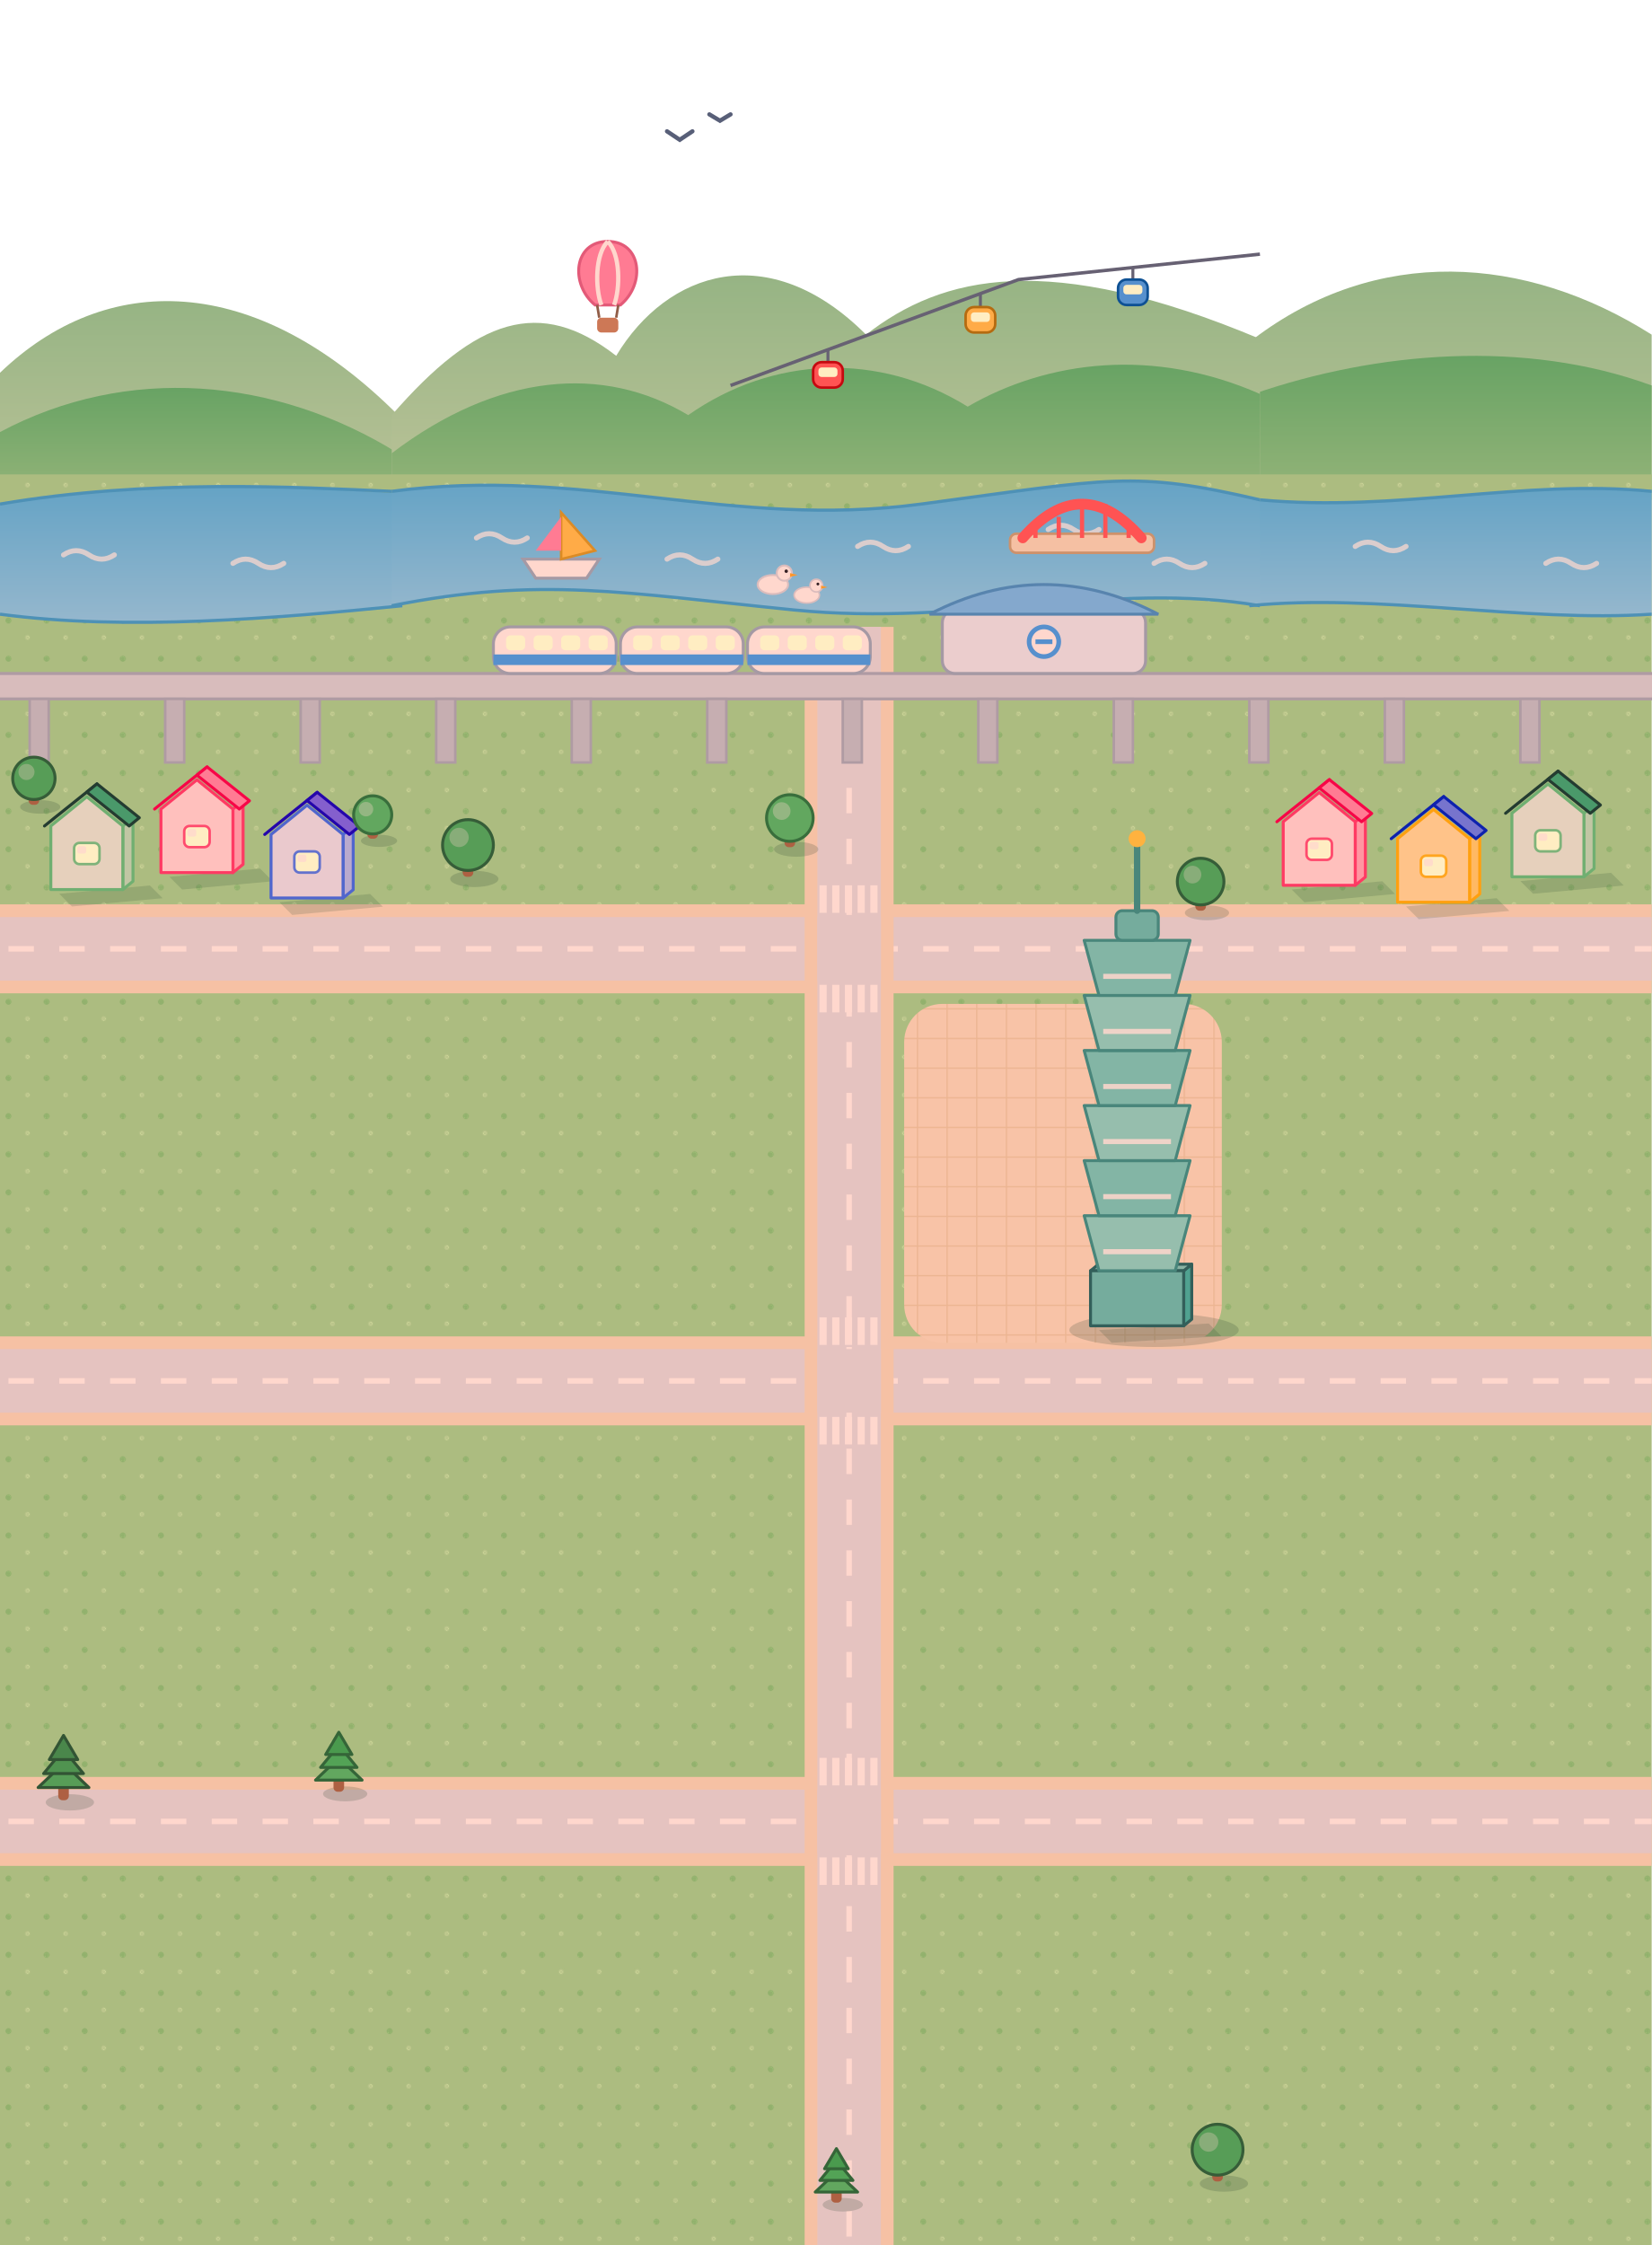
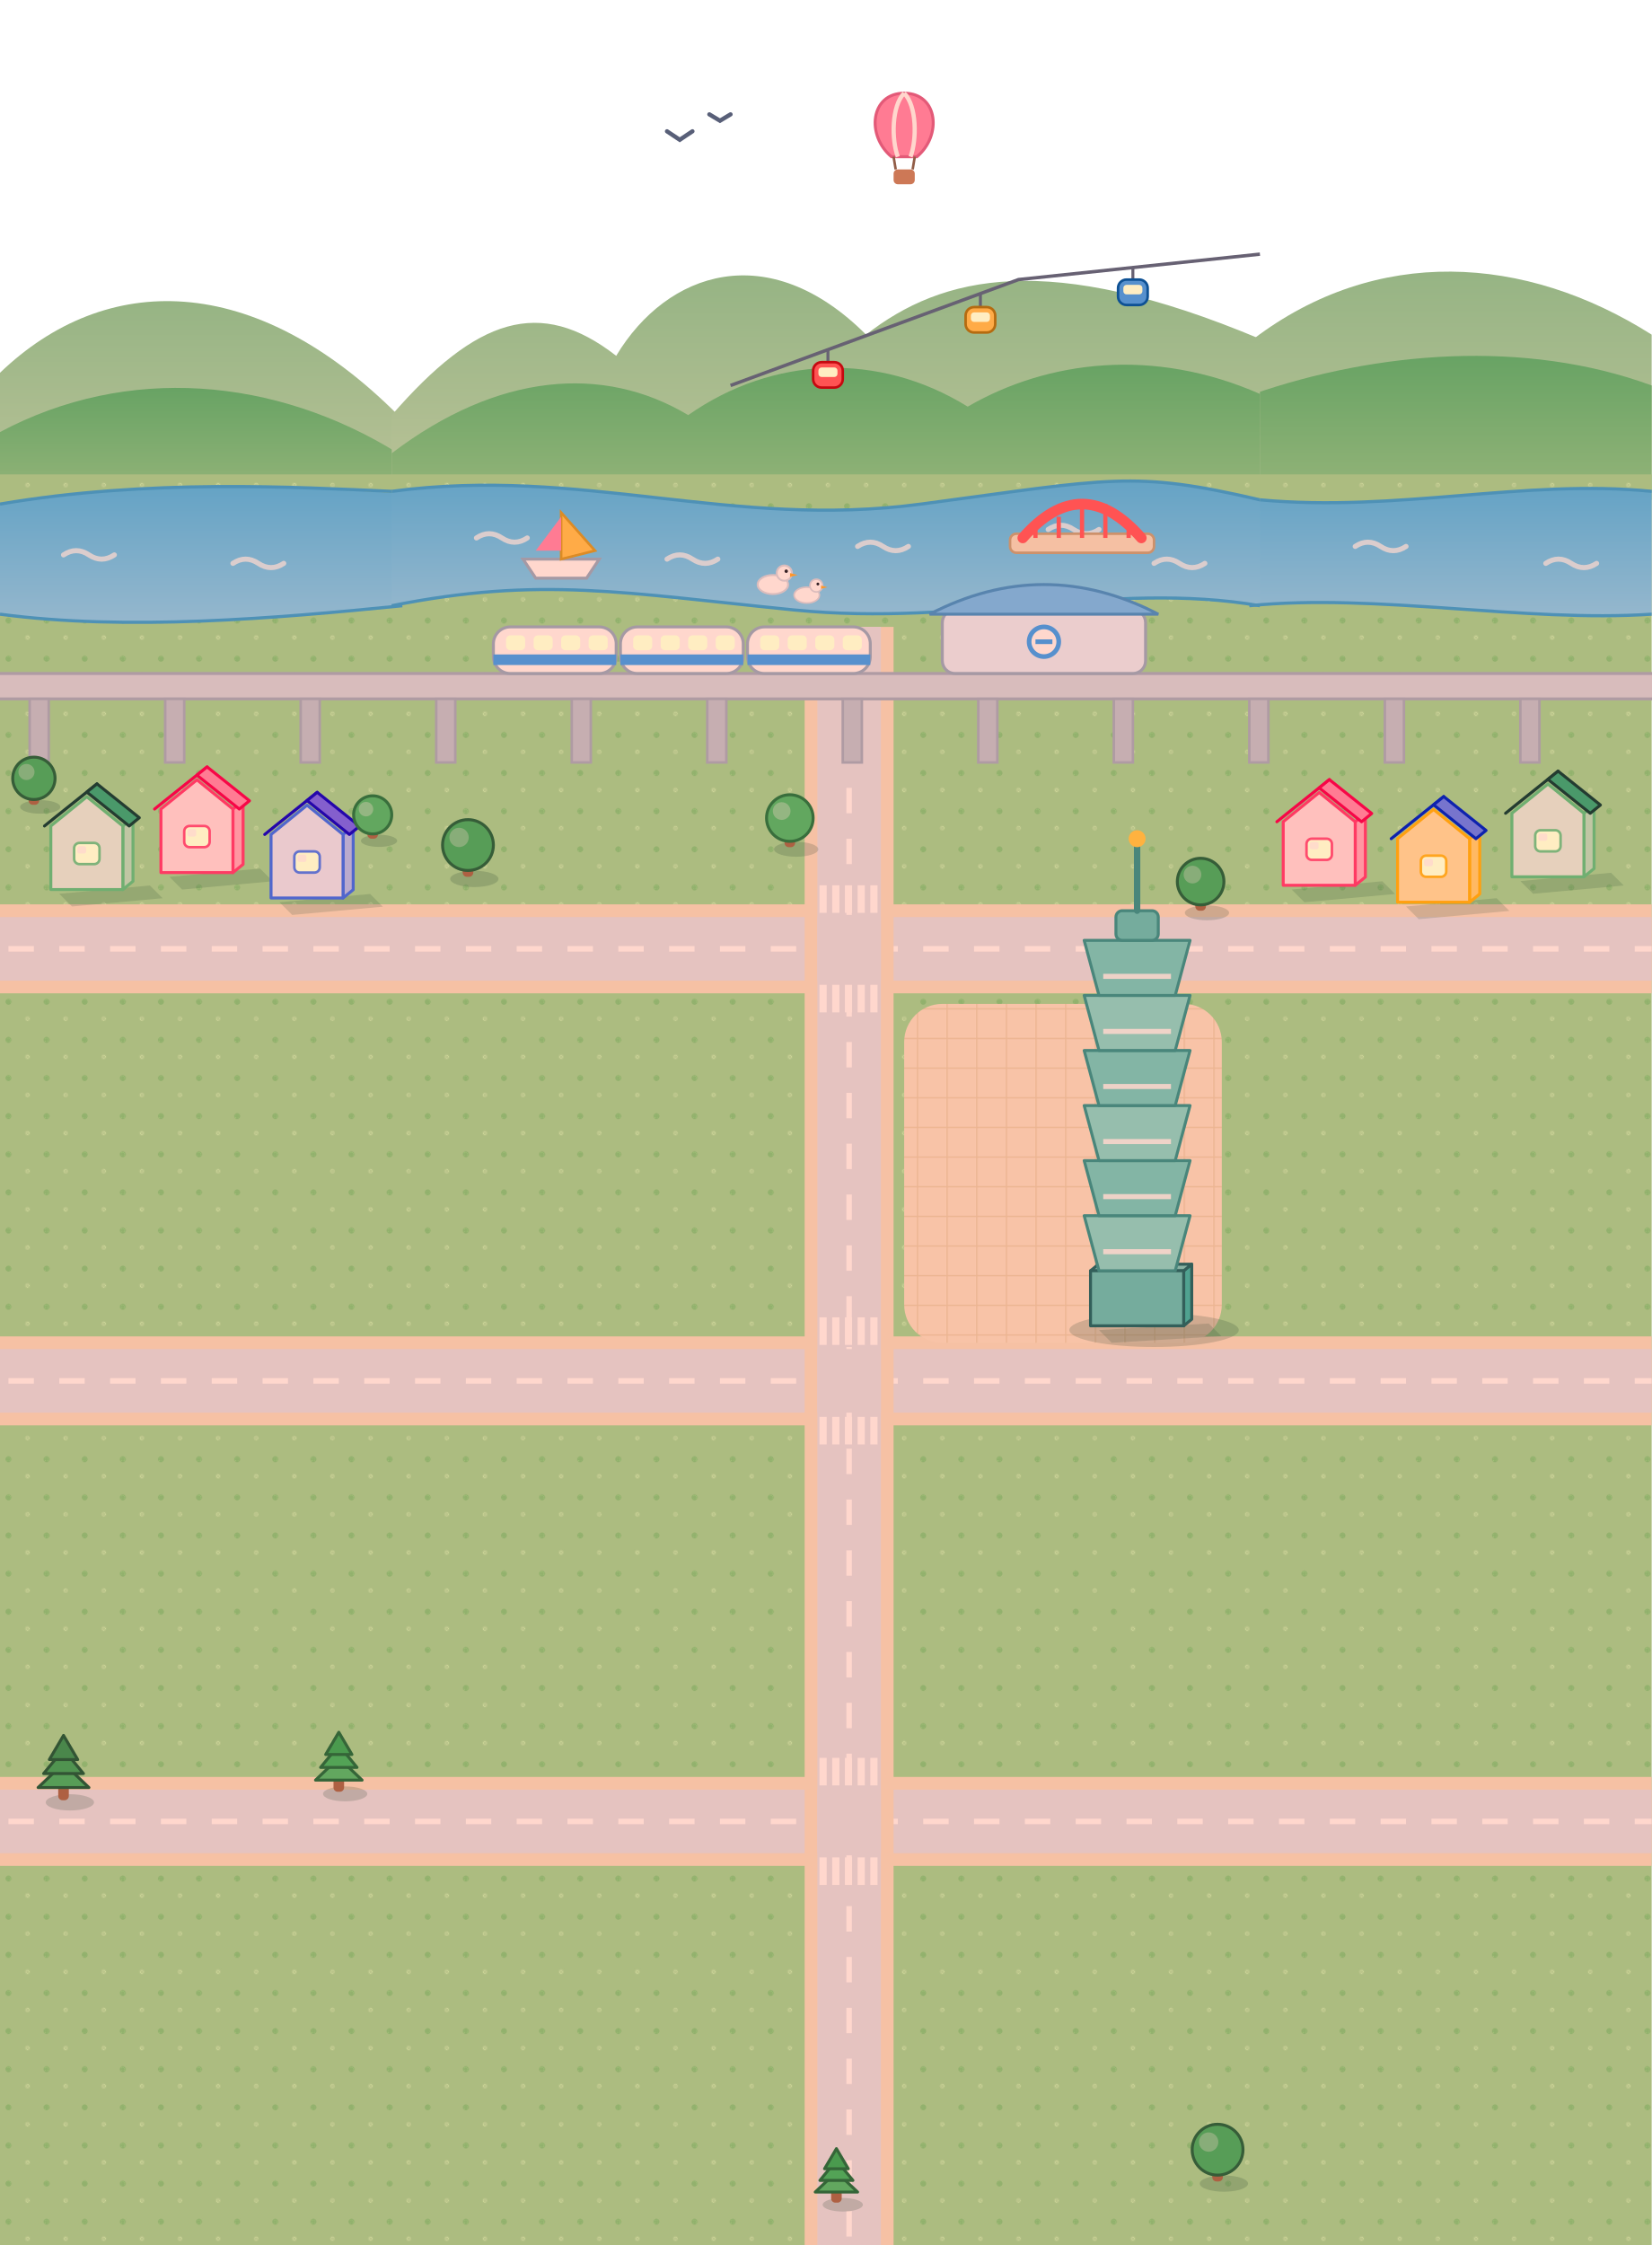
<svg xmlns="http://www.w3.org/2000/svg" width="780" height="1060" viewBox="0 0 780 1060">
  <defs>
    <linearGradient id="mtB" x1="0" y1="0" x2="0" y2="1">
      <stop offset="0" stop-color="#96B484" />
      <stop offset="1" stop-color="#BAC297" />
    </linearGradient>
    <linearGradient id="mtF" x1="0" y1="0" x2="0" y2="1">
      <stop offset="0" stop-color="#68A364" />
      <stop offset="1" stop-color="#95B479" />
    </linearGradient>
    <linearGradient id="river" x1="0" y1="0" x2="0" y2="1">
      <stop offset="0" stop-color="#65A3C5" />
      <stop offset="1" stop-color="#95B7CD" />
    </linearGradient>
    <pattern id="grassdots" width="18" height="18" patternUnits="userSpaceOnUse">
      <circle cx="4" cy="5" r="1.4" fill="#92B16D" />
      <circle cx="13" cy="13" r="1.2" fill="#BBC58B" />
    </pattern>
    <pattern id="tiles" width="14" height="14" patternUnits="userSpaceOnUse">
      <rect width="14" height="14" fill="#F8C3A7" />
      <path d="M0 0H14M0 0V14" stroke="#ECB592" stroke-width="1.2" />
    </pattern>
  </defs>
  <path d="M0 176 C 50 128, 120 128, 188 196 L188 232 L0 232 Z" fill="url(#mtB)" />
  <path d="M592 160 C 650 116, 720 120, 780 158 L780 232 L592 232 Z" fill="url(#mtB)" />
  <path d="M0 204 C 60 172, 130 178, 188 214 L188 236 L0 236 Z" fill="url(#mtF)" />
  <path d="M592 186 C 650 166, 720 160, 780 182 L780 236 L592 236 Z" fill="url(#mtF)" />
  <g transform="translate(195 0)">
    <path d="M-10 196 C 30 150, 60 140, 96 168 C 120 128, 168 112, 214 158 C 250 130, 300 118, 400 160 L400 230 L-10 230 Z" fill="url(#mtB)" />
    <path d="M-10 214 C 40 176, 90 172, 130 196 C 170 168, 220 166, 262 192 C 300 170, 350 164, 400 186 L400 236 L-10 236 Z" fill="url(#mtF)" />
    <path d="M150 182 L 286 132 L 400 120" stroke="#676173" stroke-width="1.6" fill="none" />
    <path d="M196 165 v6" stroke="#676173" stroke-width="1.4" />
    <rect x="189" y="171" width="14" height="12" rx="4" fill="#FF5353" stroke="#C50910" stroke-width="1.2" />
    <rect x="191.5" y="173.5" width="9" height="4.5" rx="1.5" fill="#FFEDC2" />
    <path d="M268 139 v6" stroke="#676173" stroke-width="1.4" />
    <rect x="261" y="145" width="14" height="12" rx="4" fill="#FFAB47" stroke="#B56B10" stroke-width="1.2" />
    <rect x="263.5" y="147.5" width="9" height="4.5" rx="1.5" fill="#FFEDC2" />
    <path d="M340 126 v6" stroke="#676173" stroke-width="1.4" />
    <rect x="333" y="132" width="14" height="12" rx="4" fill="#5790CD" stroke="#0E5194" stroke-width="1.2" />
    <rect x="335.5" y="134.5" width="9" height="4.5" rx="1.5" fill="#FFEDC2" />
    <path d="M120 62 l6 4 6-4 M140 54 l5 3 5-3" stroke="#585F78" stroke-width="2" fill="none" stroke-linecap="round" />
-     <g transform="translate(92 140)">
+     <g transform="translate(232 70)">
      <path d="M0 -26 C 16 -26, 18 -6, 6 4 L -6 4 C -18 -6, -16 -26, 0 -26 Z" fill="#FF7B93" stroke="#E35A78" stroke-width="1.4" />
      <path d="M0 -26 C 6 -20, 6 -4, 3 4 M0 -26 C -6 -20, -6 -4, -3 4" stroke="#FFD7CD" stroke-width="2" fill="none" />
      <path d="M-5 4 L-4 10 M5 4 L4 10" stroke="#915D47" stroke-width="1.2" />
      <rect x="-5" y="10" width="10" height="7" rx="2" fill="#CD7856" />
    </g>
  </g>
  <rect x="0" y="224" width="780" height="836" fill="#ACBC80" />
  <rect x="0" y="224" width="780" height="836" fill="url(#grassdots)" />
  <path d="M0 238 C 70 226, 140 230, 190 233 L190 286 C 130 292, 60 298, 0 290 Z" fill="url(#river)" />
  <path d="M590 236 C 660 242, 720 226, 780 232 L780 290 C 720 294, 650 280, 590 286 Z" fill="url(#river)" />
  <g transform="translate(195 0)">
    <path d="M-10 232 C 80 220, 150 250, 240 238 S 340 222, 400 236 L400 286 C 330 274, 260 296, 180 288 S 60 272, -10 286 Z" fill="url(#river)" />
  </g>
  <path d="M0 238 C 70 226, 140 230, 185 232" stroke="#4E91B6" stroke-width="1.5" fill="none" />
  <path d="M595 236 C 660 242, 720 226, 780 232" stroke="#4E91B6" stroke-width="1.5" fill="none" />
  <g transform="translate(195 0)">
    <path d="M-10 232 C 80 220, 150 250, 240 238 S 340 222, 400 236" stroke="#4E91B6" stroke-width="1.5" fill="none" />
    <path d="M400 286 C 330 274, 260 296, 180 288 S 60 272, -10 286" stroke="#4E91B6" stroke-width="1.5" fill="none" />
  </g>
  <path d="M0 290 C 60 298, 130 292, 190 286" stroke="#4E91B6" stroke-width="1.5" fill="none" />
  <path d="M590 286 C 650 280, 720 294, 780 290" stroke="#4E91B6" stroke-width="1.5" fill="none" />
  <path d="M30 262 q6 -4 12 0 t12 0" stroke="#DBCDCD" stroke-width="2.4" fill="none" stroke-linecap="round" />
  <path d="M110 266 q6 -4 12 0 t12 0" stroke="#DBCDCD" stroke-width="2.4" fill="none" stroke-linecap="round" />
  <path d="M640 258 q6 -4 12 0 t12 0" stroke="#DBCDCD" stroke-width="2.4" fill="none" stroke-linecap="round" />
  <path d="M730 266 q6 -4 12 0 t12 0" stroke="#DBCDCD" stroke-width="2.4" fill="none" stroke-linecap="round" />
  <g transform="translate(195 0)">
    <path d="M30 254 q6 -4 12 0 t12 0" stroke="#DBCDCD" stroke-width="2.4" fill="none" stroke-linecap="round" />
    <path d="M120 264 q6 -4 12 0 t12 0" stroke="#DBCDCD" stroke-width="2.4" fill="none" stroke-linecap="round" />
    <path d="M210 258 q6 -4 12 0 t12 0" stroke="#DBCDCD" stroke-width="2.4" fill="none" stroke-linecap="round" />
    <path d="M300 250 q6 -4 12 0 t12 0" stroke="#DBCDCD" stroke-width="2.4" fill="none" stroke-linecap="round" />
    <path d="M350 266 q6 -4 12 0 t12 0" stroke="#DBCDCD" stroke-width="2.4" fill="none" stroke-linecap="round" />
    <g transform="translate(286 230)">
      <rect x="-4" y="22" width="68" height="9" rx="3" fill="#F5C0A3" stroke="#CD916B" stroke-width="1.2" />
      <path d="M2 24 Q30 -8 58 24" stroke="#FF5353" stroke-width="5" fill="none" stroke-linecap="round" />
      <path d="M8 24 V18" stroke="#FF5353" stroke-width="2" />
      <path d="M19 24 V14" stroke="#FF5353" stroke-width="2" />
      <path d="M30 24 V8" stroke="#FF5353" stroke-width="2" />
      <path d="M41 24 V8" stroke="#FF5353" stroke-width="2" />
      <path d="M52 24 V18" stroke="#FF5353" stroke-width="2" />
    </g>
    <g transform="translate(70 270)">
      <path d="M-18 -6 h36 l-6 9 h-24 z" fill="#FFD7CD" stroke="#A599A4" stroke-width="1.4" />
      <path d="M0 -6 V-28 L 16 -10 Z" fill="#FFAB47" stroke="#DC8B25" stroke-width="1.2" />
      <path d="M0 -26 L-12 -10 H0" fill="#FF7B93" />
    </g>
    <g transform="translate(170 276) scale(0.9 0.9)">
      <ellipse cx="0" cy="0" rx="8" ry="5" fill="#FFD7CD" stroke="#DBBCBC" stroke-width="1" />
      <circle cx="6" cy="-6" r="4" fill="#FFD7CD" stroke="#DBBCBC" stroke-width="1" />
      <path d="M9 -6 l4 1 -4 1 z" fill="#FF9628" />
      <circle cx="7" cy="-7" r="0.9" fill="#362125" />
    </g>
    <g transform="translate(186 281) scale(0.75 0.75)">
      <ellipse cx="0" cy="0" rx="8" ry="5" fill="#FFD7CD" stroke="#DBBCBC" stroke-width="1" />
      <circle cx="6" cy="-6" r="4" fill="#FFD7CD" stroke="#DBBCBC" stroke-width="1" />
      <path d="M9 -6 l4 1 -4 1 z" fill="#FF9628" />
      <circle cx="7" cy="-7" r="0.9" fill="#362125" />
    </g>
  </g>
  <rect x="0" y="427.0" width="780" height="42" fill="#F6C1A4" />
  <rect x="0" y="433.0" width="780" height="30" fill="#E5C3C0" />
  <path d="M4 448 H16 M28 448 H40 M52 448 H64 M76 448 H88 M100 448 H112 M124 448 H136 M148 448 H160 M172 448 H184 M196 448 H208 M220 448 H232 M244 448 H256 M268 448 H280 M292 448 H304 M316 448 H328 M340 448 H352 M364 448 H376 M388 448 H400 M412 448 H424 M436 448 H448 M460 448 H472 M484 448 H496 M508 448 H520 M532 448 H544 M556 448 H568 M580 448 H592 M604 448 H616 M628 448 H640 M652 448 H664 M676 448 H688 M700 448 H712 M724 448 H736 M748 448 H760 M772 448 H780" stroke="#FFD7CD" stroke-width="2.6" fill="none" />
  <rect x="0" y="631.0" width="780" height="42" fill="#F6C1A4" />
  <rect x="0" y="637.0" width="780" height="30" fill="#E5C3C0" />
  <path d="M4 652 H16 M28 652 H40 M52 652 H64 M76 652 H88 M100 652 H112 M124 652 H136 M148 652 H160 M172 652 H184 M196 652 H208 M220 652 H232 M244 652 H256 M268 652 H280 M292 652 H304 M316 652 H328 M340 652 H352 M364 652 H376 M388 652 H400 M412 652 H424 M436 652 H448 M460 652 H472 M484 652 H496 M508 652 H520 M532 652 H544 M556 652 H568 M580 652 H592 M604 652 H616 M628 652 H640 M652 652 H664 M676 652 H688 M700 652 H712 M724 652 H736 M748 652 H760 M772 652 H780" stroke="#FFD7CD" stroke-width="2.6" fill="none" />
  <rect x="0" y="839.0" width="780" height="42" fill="#F6C1A4" />
  <rect x="0" y="845.0" width="780" height="30" fill="#E5C3C0" />
  <path d="M4 860 H16 M28 860 H40 M52 860 H64 M76 860 H88 M100 860 H112 M124 860 H136 M148 860 H160 M172 860 H184 M196 860 H208 M220 860 H232 M244 860 H256 M268 860 H280 M292 860 H304 M316 860 H328 M340 860 H352 M364 860 H376 M388 860 H400 M412 860 H424 M436 860 H448 M460 860 H472 M484 860 H496 M508 860 H520 M532 860 H544 M556 860 H568 M580 860 H592 M604 860 H616 M628 860 H640 M652 860 H664 M676 860 H688 M700 860 H712 M724 860 H736 M748 860 H760 M772 860 H780" stroke="#FFD7CD" stroke-width="2.6" fill="none" />
  <rect x="380" y="296" width="42" height="764" fill="#F6C1A4" />
  <rect x="386" y="296" width="30" height="764" fill="#E5C3C0" />
  <path d="M401 300 V312 M401 324 V336 M401 348 V360 M401 372 V384 M401 396 V408 M401 420 V432 M401 444 V456 M401 468 V480 M401 492 V504 M401 516 V528 M401 540 V552 M401 564 V576 M401 588 V600 M401 612 V624 M401 636 V648 M401 660 V672 M401 684 V696 M401 708 V720 M401 732 V744 M401 756 V768 M401 780 V792 M401 804 V816 M401 828 V840 M401 852 V864 M401 876 V888 M401 900 V912 M401 924 V936 M401 948 V960 M401 972 V984 M401 996 V1008 M401 1020 V1032 M401 1044 V1056" stroke="#FFD7CD" stroke-width="2.6" fill="none" />
  <g transform="translate(195 0)">
    <rect x="191" y="433" width="30" height="30" fill="#E5C3C0" />
    <rect x="192" y="418" width="3.4" height="13" fill="#FFD7CD" />
    <rect x="192" y="465" width="3.4" height="13" fill="#FFD7CD" />
    <rect x="198" y="418" width="3.4" height="13" fill="#FFD7CD" />
    <rect x="198" y="465" width="3.4" height="13" fill="#FFD7CD" />
    <rect x="204" y="418" width="3.4" height="13" fill="#FFD7CD" />
    <rect x="204" y="465" width="3.4" height="13" fill="#FFD7CD" />
    <rect x="210" y="418" width="3.4" height="13" fill="#FFD7CD" />
    <rect x="210" y="465" width="3.4" height="13" fill="#FFD7CD" />
    <rect x="216" y="418" width="3.4" height="13" fill="#FFD7CD" />
    <rect x="216" y="465" width="3.4" height="13" fill="#FFD7CD" />
    <rect x="191" y="637" width="30" height="30" fill="#E5C3C0" />
    <rect x="192" y="622" width="3.4" height="13" fill="#FFD7CD" />
    <rect x="192" y="669" width="3.4" height="13" fill="#FFD7CD" />
    <rect x="198" y="622" width="3.4" height="13" fill="#FFD7CD" />
    <rect x="198" y="669" width="3.4" height="13" fill="#FFD7CD" />
    <rect x="204" y="622" width="3.4" height="13" fill="#FFD7CD" />
    <rect x="204" y="669" width="3.4" height="13" fill="#FFD7CD" />
    <rect x="210" y="622" width="3.4" height="13" fill="#FFD7CD" />
    <rect x="210" y="669" width="3.4" height="13" fill="#FFD7CD" />
    <rect x="216" y="622" width="3.4" height="13" fill="#FFD7CD" />
    <rect x="216" y="669" width="3.4" height="13" fill="#FFD7CD" />
    <rect x="191" y="845" width="30" height="30" fill="#E5C3C0" />
    <rect x="192" y="830" width="3.4" height="13" fill="#FFD7CD" />
    <rect x="192" y="877" width="3.4" height="13" fill="#FFD7CD" />
    <rect x="198" y="830" width="3.4" height="13" fill="#FFD7CD" />
    <rect x="198" y="877" width="3.4" height="13" fill="#FFD7CD" />
    <rect x="204" y="830" width="3.4" height="13" fill="#FFD7CD" />
    <rect x="204" y="877" width="3.4" height="13" fill="#FFD7CD" />
    <rect x="210" y="830" width="3.4" height="13" fill="#FFD7CD" />
    <rect x="210" y="877" width="3.4" height="13" fill="#FFD7CD" />
    <rect x="216" y="830" width="3.4" height="13" fill="#FFD7CD" />
    <rect x="216" y="877" width="3.4" height="13" fill="#FFD7CD" />
    <rect x="232" y="474" width="150" height="160" rx="18" fill="url(#tiles)" />
  </g>
  <rect x="-10" y="318" width="800" height="12" rx="3" fill="#D8BCBC" stroke="#AF9BA3" stroke-width="1.4" />
  <rect x="14" y="330" width="9" height="30" fill="#C6AEB1" stroke="#AF9BA3" stroke-width="1.2" />
  <rect x="78" y="330" width="9" height="30" fill="#C6AEB1" stroke="#AF9BA3" stroke-width="1.2" />
  <rect x="142" y="330" width="9" height="30" fill="#C6AEB1" stroke="#AF9BA3" stroke-width="1.2" />
  <rect x="206" y="330" width="9" height="30" fill="#C6AEB1" stroke="#AF9BA3" stroke-width="1.2" />
  <rect x="270" y="330" width="9" height="30" fill="#C6AEB1" stroke="#AF9BA3" stroke-width="1.2" />
  <rect x="334" y="330" width="9" height="30" fill="#C6AEB1" stroke="#AF9BA3" stroke-width="1.2" />
  <rect x="398" y="330" width="9" height="30" fill="#C6AEB1" stroke="#AF9BA3" stroke-width="1.2" />
  <rect x="462" y="330" width="9" height="30" fill="#C6AEB1" stroke="#AF9BA3" stroke-width="1.2" />
  <rect x="526" y="330" width="9" height="30" fill="#C6AEB1" stroke="#AF9BA3" stroke-width="1.2" />
  <rect x="590" y="330" width="9" height="30" fill="#C6AEB1" stroke="#AF9BA3" stroke-width="1.2" />
  <rect x="654" y="330" width="9" height="30" fill="#C6AEB1" stroke="#AF9BA3" stroke-width="1.2" />
  <rect x="718" y="330" width="9" height="30" fill="#C6AEB1" stroke="#AF9BA3" stroke-width="1.2" />
  <g transform="translate(195 0)">
    <rect x="38" y="296" width="58" height="22" rx="8" fill="#FFD7CD" stroke="#A599A4" stroke-width="1.4" />
    <rect x="38" y="309" width="58" height="5" fill="#5790CD" />
    <rect x="44" y="300" width="9" height="7" rx="2" fill="#FFEDC2" />
    <rect x="57" y="300" width="9" height="7" rx="2" fill="#FFEDC2" />
    <rect x="70" y="300" width="9" height="7" rx="2" fill="#FFEDC2" />
    <rect x="83" y="300" width="9" height="7" rx="2" fill="#FFEDC2" />
    <rect x="98" y="296" width="58" height="22" rx="8" fill="#FFD7CD" stroke="#A599A4" stroke-width="1.4" />
    <rect x="98" y="309" width="58" height="5" fill="#5790CD" />
    <rect x="104" y="300" width="9" height="7" rx="2" fill="#FFEDC2" />
    <rect x="117" y="300" width="9" height="7" rx="2" fill="#FFEDC2" />
    <rect x="130" y="300" width="9" height="7" rx="2" fill="#FFEDC2" />
    <rect x="143" y="300" width="9" height="7" rx="2" fill="#FFEDC2" />
    <rect x="158" y="296" width="58" height="22" rx="8" fill="#FFD7CD" stroke="#A599A4" stroke-width="1.4" />
    <rect x="158" y="309" width="58" height="5" fill="#5790CD" />
    <rect x="164" y="300" width="9" height="7" rx="2" fill="#FFEDC2" />
    <rect x="177" y="300" width="9" height="7" rx="2" fill="#FFEDC2" />
    <rect x="190" y="300" width="9" height="7" rx="2" fill="#FFEDC2" />
    <rect x="203" y="300" width="9" height="7" rx="2" fill="#FFEDC2" />
    <rect x="250" y="288" width="96" height="30" rx="6" fill="#EBCDCD" stroke="#A599A4" stroke-width="1.4" />
    <path d="M244 290 Q298 262 352 290 Z" fill="#84A8CD" stroke="#5884AE" stroke-width="1.4" />
    <circle cx="298" cy="303" r="7" fill="#FFD7CD" stroke="#5790CD" stroke-width="2.2" />
    <path d="M294 303 h8" stroke="#5790CD" stroke-width="2.2" />
  </g>
  <g transform="translate(195 0)">
    <ellipse cx="29" cy="415" rx="11.4" ry="3.84" fill="rgba(30,60,40,.18)" />
    <rect x="23.5" y="403.2" width="5" height="10.8" rx="2" fill="#AE6042" />
    <circle cx="26" cy="399.0" r="12" fill="#579D57" stroke="#365D38" stroke-width="1.4" />
    <circle cx="21.8" cy="395.4" r="4.56" fill="#88AD79" />
    <ellipse cx="181" cy="401" rx="10.45" ry="3.52" fill="rgba(30,60,40,.18)" />
    <rect x="175.5" y="390.1" width="5" height="9.9" rx="2" fill="#AE6042" />
    <circle cx="178" cy="386.25" r="11" fill="#62A75F" stroke="#396E3C" stroke-width="1.4" />
    <circle cx="174.15" cy="382.95" r="4.18" fill="#94B682" />
    <ellipse cx="375" cy="431" rx="10.45" ry="3.52" fill="rgba(30,60,40,.18)" />
    <rect x="369.5" y="420.1" width="5" height="9.9" rx="2" fill="#AE6042" />
    <circle cx="372" cy="416.25" r="11" fill="#579D57" stroke="#365D38" stroke-width="1.4" />
    <circle cx="368.15" cy="412.95" r="4.18" fill="#88AD79" />
    <g transform="translate(320 626) scale(1.0) translate(-320 -626)">
      <ellipse cx="350" cy="628" rx="40" ry="8" fill="rgba(30,60,40,.18)" />
      <polygon points="324.0,628.0 375.8,624.9 381.8,630.9 330.0,634.0" fill="rgba(30,60,40,.16)" />
      <polygon points="364.0,626.0 367.8,622.9 367.8,596.9 364.0,600.0" fill="#50A290" stroke="#335F5A" stroke-width="1.4" stroke-linejoin="round" />
      <polygon points="320.0,600.0 364.0,600.0 367.8,596.9 323.8,596.9" fill="#8AB3A4" stroke="#335F5A" stroke-width="1.4" stroke-linejoin="round" />
      <polygon points="320.0,626.0 364.0,626.0 364.0,600.0 320.0,600.0" fill="#75AC9D" stroke="#335F5A" stroke-width="1.4" stroke-linejoin="round" />
      <polygon points="324.0,600.0 360.0,600.0 367.0,574.0 317.0,574.0" fill="#96BEAD" stroke="#49867B" stroke-width="1.4" stroke-linejoin="round" />
      <path d="M326 591 H358" stroke="#FFD7CD" stroke-width="2.4" opacity=".85" />
      <polygon points="324.0,574.0 360.0,574.0 367.0,548.0 317.0,548.0" fill="#83B5A5" stroke="#49867B" stroke-width="1.4" stroke-linejoin="round" />
      <path d="M326 565 H358" stroke="#FFD7CD" stroke-width="2.4" opacity=".85" />
      <polygon points="324.0,548.0 360.0,548.0 367.0,522.0 317.0,522.0" fill="#96BEAD" stroke="#49867B" stroke-width="1.4" stroke-linejoin="round" />
      <path d="M326 539 H358" stroke="#FFD7CD" stroke-width="2.4" opacity=".85" />
      <polygon points="324.0,522.0 360.0,522.0 367.0,496.0 317.0,496.0" fill="#83B5A5" stroke="#49867B" stroke-width="1.4" stroke-linejoin="round" />
      <path d="M326 513 H358" stroke="#FFD7CD" stroke-width="2.4" opacity=".85" />
      <polygon points="324.0,496.0 360.0,496.0 367.0,470.0 317.0,470.0" fill="#96BEAD" stroke="#49867B" stroke-width="1.4" stroke-linejoin="round" />
      <path d="M326 487 H358" stroke="#FFD7CD" stroke-width="2.4" opacity=".85" />
      <polygon points="324.0,470.0 360.0,470.0 367.0,444.0 317.0,444.0" fill="#83B5A5" stroke="#49867B" stroke-width="1.4" stroke-linejoin="round" />
      <path d="M326 461 H358" stroke="#FFD7CD" stroke-width="2.4" opacity=".85" />
      <rect x="332" y="430" width="20" height="14" rx="3" fill="#75AC9D" stroke="#49867B" stroke-width="1.4" />
      <path d="M342 430 V398" stroke="#49867B" stroke-width="3" stroke-linecap="round" />
      <circle cx="342" cy="396" r="4" fill="#FFB23F" />
    </g>
    <ellipse cx="203" cy="1041" rx="9.5" ry="3.2" fill="rgba(30,60,40,.18)" />
    <rect x="197.5" y="1034.0" width="5" height="6.0" rx="2" fill="#AE6042" />
    <polygon points="190.0,1035.0 210.0,1035.0 200.0,1025.5" fill="#62A75F" stroke="#356538" stroke-width="1.4" stroke-linejoin="round" />
    <polygon points="192.2,1029.5 207.8,1029.5 200.0,1020.0" fill="#53A356" stroke="#356538" stroke-width="1.4" stroke-linejoin="round" />
    <polygon points="194.4,1024.0 205.6,1024.0 200.0,1014.5" fill="#4A9A4E" stroke="#356538" stroke-width="1.4" stroke-linejoin="round" />
    <ellipse cx="383" cy="1031" rx="11.4" ry="3.84" fill="rgba(30,60,40,.18)" />
    <rect x="377.5" y="1019.2" width="5" height="10.8" rx="2" fill="#AE6042" />
    <circle cx="380" cy="1015.0" r="12" fill="#579D57" stroke="#365D38" stroke-width="1.4" />
    <circle cx="375.8" cy="1011.4" r="4.56" fill="#88AD79" />
  </g>
  <polygon points="28.0,422.0 70.8,418.1 76.8,424.1 34.0,428.0" fill="rgba(30,60,40,.16)" />
  <polygon points="58.0,420.0 62.8,416.1 62.8,386.1 58.0,390.0" fill="#C1C6A4" stroke="#70AF71" stroke-width="1.4" stroke-linejoin="round" />
  <polygon points="21.0,390.0 41.0,374.0 45.8,370.1 25.8,386.1" fill="#3B7453" stroke="#243C31" stroke-width="1.4" stroke-linejoin="round" />
  <polygon points="41.0,374.0 61.0,390.0 65.8,386.1 45.8,370.1" fill="#4A996A" stroke="#243C31" stroke-width="1.4" stroke-linejoin="round" />
  <polygon points="24.0,420.0 58.0,420.0 58.0,390.0 41.0,376.2 24.0,390.0" fill="#E6D0BC" stroke="#70AF71" stroke-width="1.4" stroke-linejoin="round" />
  <rect x="35.0" y="398" width="12" height="10" rx="2.5" fill="#FFEDC2" stroke="#7FB37A" stroke-width="1.2" />
  <rect x="36.5" y="399.5" width="4.2" height="3.5" rx="1" fill="#FFD7CD" opacity=".75" />
  <polygon points="80.0,414.0 122.8,410.1 128.8,416.1 86.0,420.0" fill="rgba(30,60,40,.16)" />
  <polygon points="110.0,412.0 114.8,408.1 114.8,378.1 110.0,382.0" fill="#FF96A1" stroke="#FF3A63" stroke-width="1.4" stroke-linejoin="round" />
  <polygon points="73.0,382.0 93.0,366.0 97.8,362.1 77.8,378.1" fill="#FF4973" stroke="#F70647" stroke-width="1.4" stroke-linejoin="round" />
  <polygon points="93.0,366.0 113.0,382.0 117.8,378.1 97.8,362.1" fill="#FF7B93" stroke="#F70647" stroke-width="1.4" stroke-linejoin="round" />
  <polygon points="76.0,412.0 110.0,412.0 110.0,382.0 93.0,368.2 76.0,382.0" fill="#FFC0BD" stroke="#FF3A63" stroke-width="1.4" stroke-linejoin="round" />
  <rect x="87.0" y="390" width="12" height="10" rx="2.5" fill="#FFEDC2" stroke="#FF4B6E" stroke-width="1.2" />
  <rect x="88.5" y="391.5" width="4.2" height="3.5" rx="1" fill="#FFD7CD" opacity=".75" />
  <polygon points="132.0,426.0 174.8,422.1 180.8,428.1 138.0,432.0" fill="rgba(30,60,40,.16)" />
  <polygon points="162.0,424.0 166.8,420.1 166.8,390.1 162.0,394.0" fill="#BAAACD" stroke="#5066CD" stroke-width="1.4" stroke-linejoin="round" />
  <polygon points="125.0,394.0 145.0,378.0 149.8,374.1 129.8,390.1" fill="#502DCD" stroke="#2406AB" stroke-width="1.4" stroke-linejoin="round" />
  <polygon points="145.0,378.0 165.0,394.0 169.8,390.1 149.8,374.1" fill="#845FCD" stroke="#2406AB" stroke-width="1.4" stroke-linejoin="round" />
  <polygon points="128.0,424.0 162.0,424.0 162.0,394.0 145.0,380.2 128.0,394.0" fill="#EAC9CD" stroke="#5066CD" stroke-width="1.4" stroke-linejoin="round" />
  <rect x="139.0" y="402" width="12" height="10" rx="2.5" fill="#FFEDC2" stroke="#6372CD" stroke-width="1.2" />
  <rect x="140.5" y="403.5" width="4.2" height="3.5" rx="1" fill="#FFD7CD" opacity=".75" />
  <ellipse cx="19" cy="381" rx="9.5" ry="3.2" fill="rgba(30,60,40,.18)" />
  <rect x="13.5" y="371.0" width="5" height="9.0" rx="2" fill="#AE6042" />
  <circle cx="16" cy="367.5" r="10" fill="#579D57" stroke="#365D38" stroke-width="1.4" />
  <circle cx="12.5" cy="364.5" r="3.8" fill="#88AD79" />
  <ellipse cx="179" cy="397" rx="8.55" ry="2.88" fill="rgba(30,60,40,.18)" />
  <rect x="173.5" y="387.9" width="5" height="8.1" rx="2" fill="#AE6042" />
  <circle cx="176" cy="384.75" r="9" fill="#62A75F" stroke="#396E3C" stroke-width="1.4" />
  <circle cx="172.85" cy="382.05" r="3.42" fill="#94B682" />
  <ellipse cx="33" cy="851" rx="11.4" ry="3.84" fill="rgba(30,60,40,.18)" />
  <rect x="27.5" y="842.8" width="5" height="7.2" rx="2" fill="#AE6042" />
  <polygon points="18.0,844.0 42.0,844.0 30.0,832.6" fill="#579D57" stroke="#325434" stroke-width="1.4" stroke-linejoin="round" />
  <polygon points="20.6,837.4 39.4,837.4 30.0,826.0" fill="#509350" stroke="#325434" stroke-width="1.4" stroke-linejoin="round" />
  <polygon points="23.3,830.8 36.7,830.8 30.0,819.4" fill="#4A874B" stroke="#325434" stroke-width="1.4" stroke-linejoin="round" />
  <ellipse cx="163" cy="847" rx="10.45" ry="3.52" fill="rgba(30,60,40,.18)" />
  <rect x="157.5" y="839.4" width="5" height="6.6" rx="2" fill="#AE6042" />
  <polygon points="149.0,840.5 171.0,840.5 160.0,830.0" fill="#62A75F" stroke="#356538" stroke-width="1.4" stroke-linejoin="round" />
  <polygon points="151.4,834.5 168.6,834.5 160.0,824.0" fill="#53A356" stroke="#356538" stroke-width="1.4" stroke-linejoin="round" />
  <polygon points="153.8,828.4 166.2,828.4 160.0,817.9" fill="#4A9A4E" stroke="#356538" stroke-width="1.4" stroke-linejoin="round" />
  <polygon points="610.0,420.0 652.8,416.1 658.8,422.1 616.0,426.0" fill="rgba(30,60,40,.16)" />
  <polygon points="640.0,418.0 644.8,414.1 644.8,384.1 640.0,388.0" fill="#FF96A1" stroke="#FF3A63" stroke-width="1.4" stroke-linejoin="round" />
  <polygon points="603.0,388.0 623.0,372.0 627.8,368.1 607.8,384.1" fill="#FF4973" stroke="#F70647" stroke-width="1.4" stroke-linejoin="round" />
  <polygon points="623.0,372.0 643.0,388.0 647.8,384.1 627.8,368.1" fill="#FF7B93" stroke="#F70647" stroke-width="1.4" stroke-linejoin="round" />
  <polygon points="606.0,418.0 640.0,418.0 640.0,388.0 623.0,374.2 606.0,388.0" fill="#FFC0BD" stroke="#FF3A63" stroke-width="1.4" stroke-linejoin="round" />
  <rect x="617.0" y="396" width="12" height="10" rx="2.5" fill="#FFEDC2" stroke="#FF4B6E" stroke-width="1.2" />
  <rect x="618.5" y="397.5" width="4.2" height="3.5" rx="1" fill="#FFD7CD" opacity=".75" />
  <polygon points="664.0,428.0 706.8,424.1 712.8,430.1 670.0,434.0" fill="rgba(30,60,40,.16)" />
  <polygon points="694.0,426.0 698.8,422.1 698.8,392.1 694.0,396.0" fill="#FFB963" stroke="#FFA010" stroke-width="1.4" stroke-linejoin="round" />
  <polygon points="657.0,396.0 677.0,380.0 681.8,376.1 661.8,392.1" fill="#3E4ACD" stroke="#0E22AE" stroke-width="1.4" stroke-linejoin="round" />
  <polygon points="677.0,380.0 697.0,396.0 701.8,392.1 681.8,376.1" fill="#7774CD" stroke="#0E22AE" stroke-width="1.4" stroke-linejoin="round" />
  <polygon points="660.0,426.0 694.0,426.0 694.0,396.0 677.0,382.2 660.0,396.0" fill="#FFC389" stroke="#FFA010" stroke-width="1.4" stroke-linejoin="round" />
  <rect x="671.0" y="404" width="12" height="10" rx="2.5" fill="#FFEDC2" stroke="#FFA51F" stroke-width="1.2" />
  <rect x="672.5" y="405.5" width="4.2" height="3.5" rx="1" fill="#FFD7CD" opacity=".75" />
  <polygon points="718.0,416.0 760.8,412.1 766.8,418.1 724.0,422.0" fill="rgba(30,60,40,.16)" />
  <polygon points="748.0,414.0 752.8,410.1 752.8,380.1 748.0,384.0" fill="#C1C6A4" stroke="#70AF71" stroke-width="1.4" stroke-linejoin="round" />
  <polygon points="711.0,384.0 731.0,368.0 735.8,364.1 715.8,380.1" fill="#3B7453" stroke="#243C31" stroke-width="1.4" stroke-linejoin="round" />
  <polygon points="731.0,368.0 751.0,384.0 755.8,380.1 735.8,364.1" fill="#4A996A" stroke="#243C31" stroke-width="1.4" stroke-linejoin="round" />
  <polygon points="714.0,414.0 748.0,414.0 748.0,384.0 731.0,370.2 714.0,384.0" fill="#E6D0BC" stroke="#70AF71" stroke-width="1.4" stroke-linejoin="round" />
  <rect x="725.0" y="392" width="12" height="10" rx="2.5" fill="#FFEDC2" stroke="#7FB37A" stroke-width="1.2" />
  <rect x="726.5" y="393.5" width="4.2" height="3.5" rx="1" fill="#FFD7CD" opacity=".75" />
</svg>
